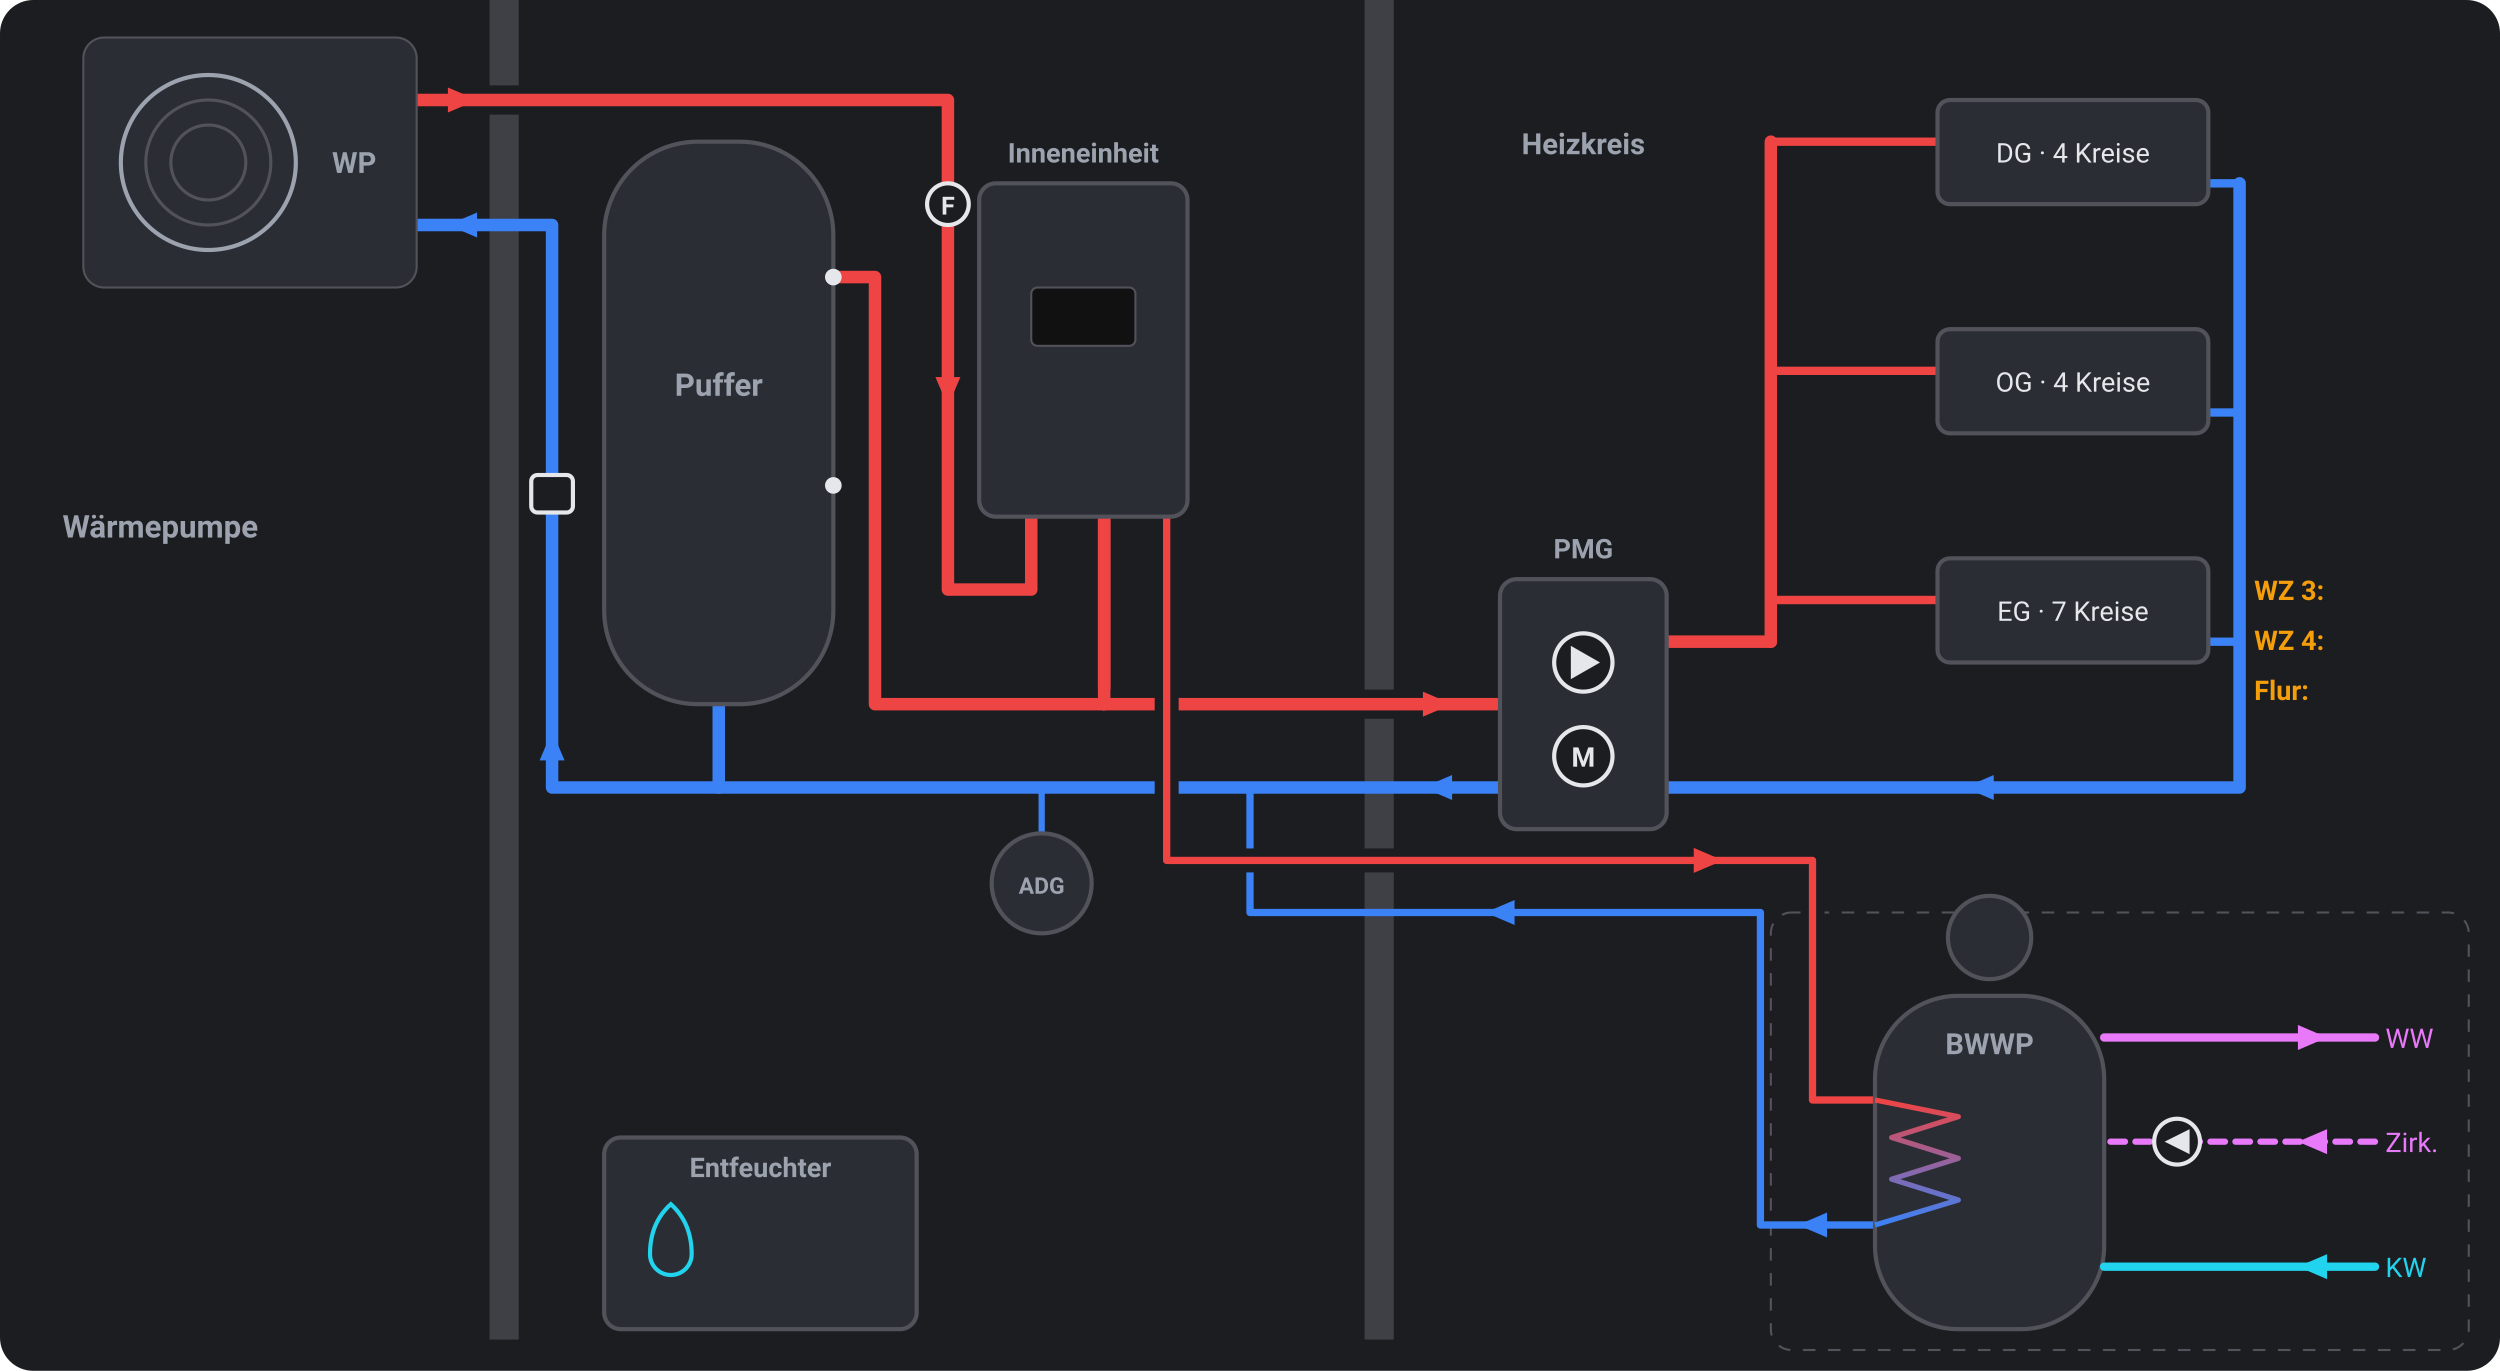
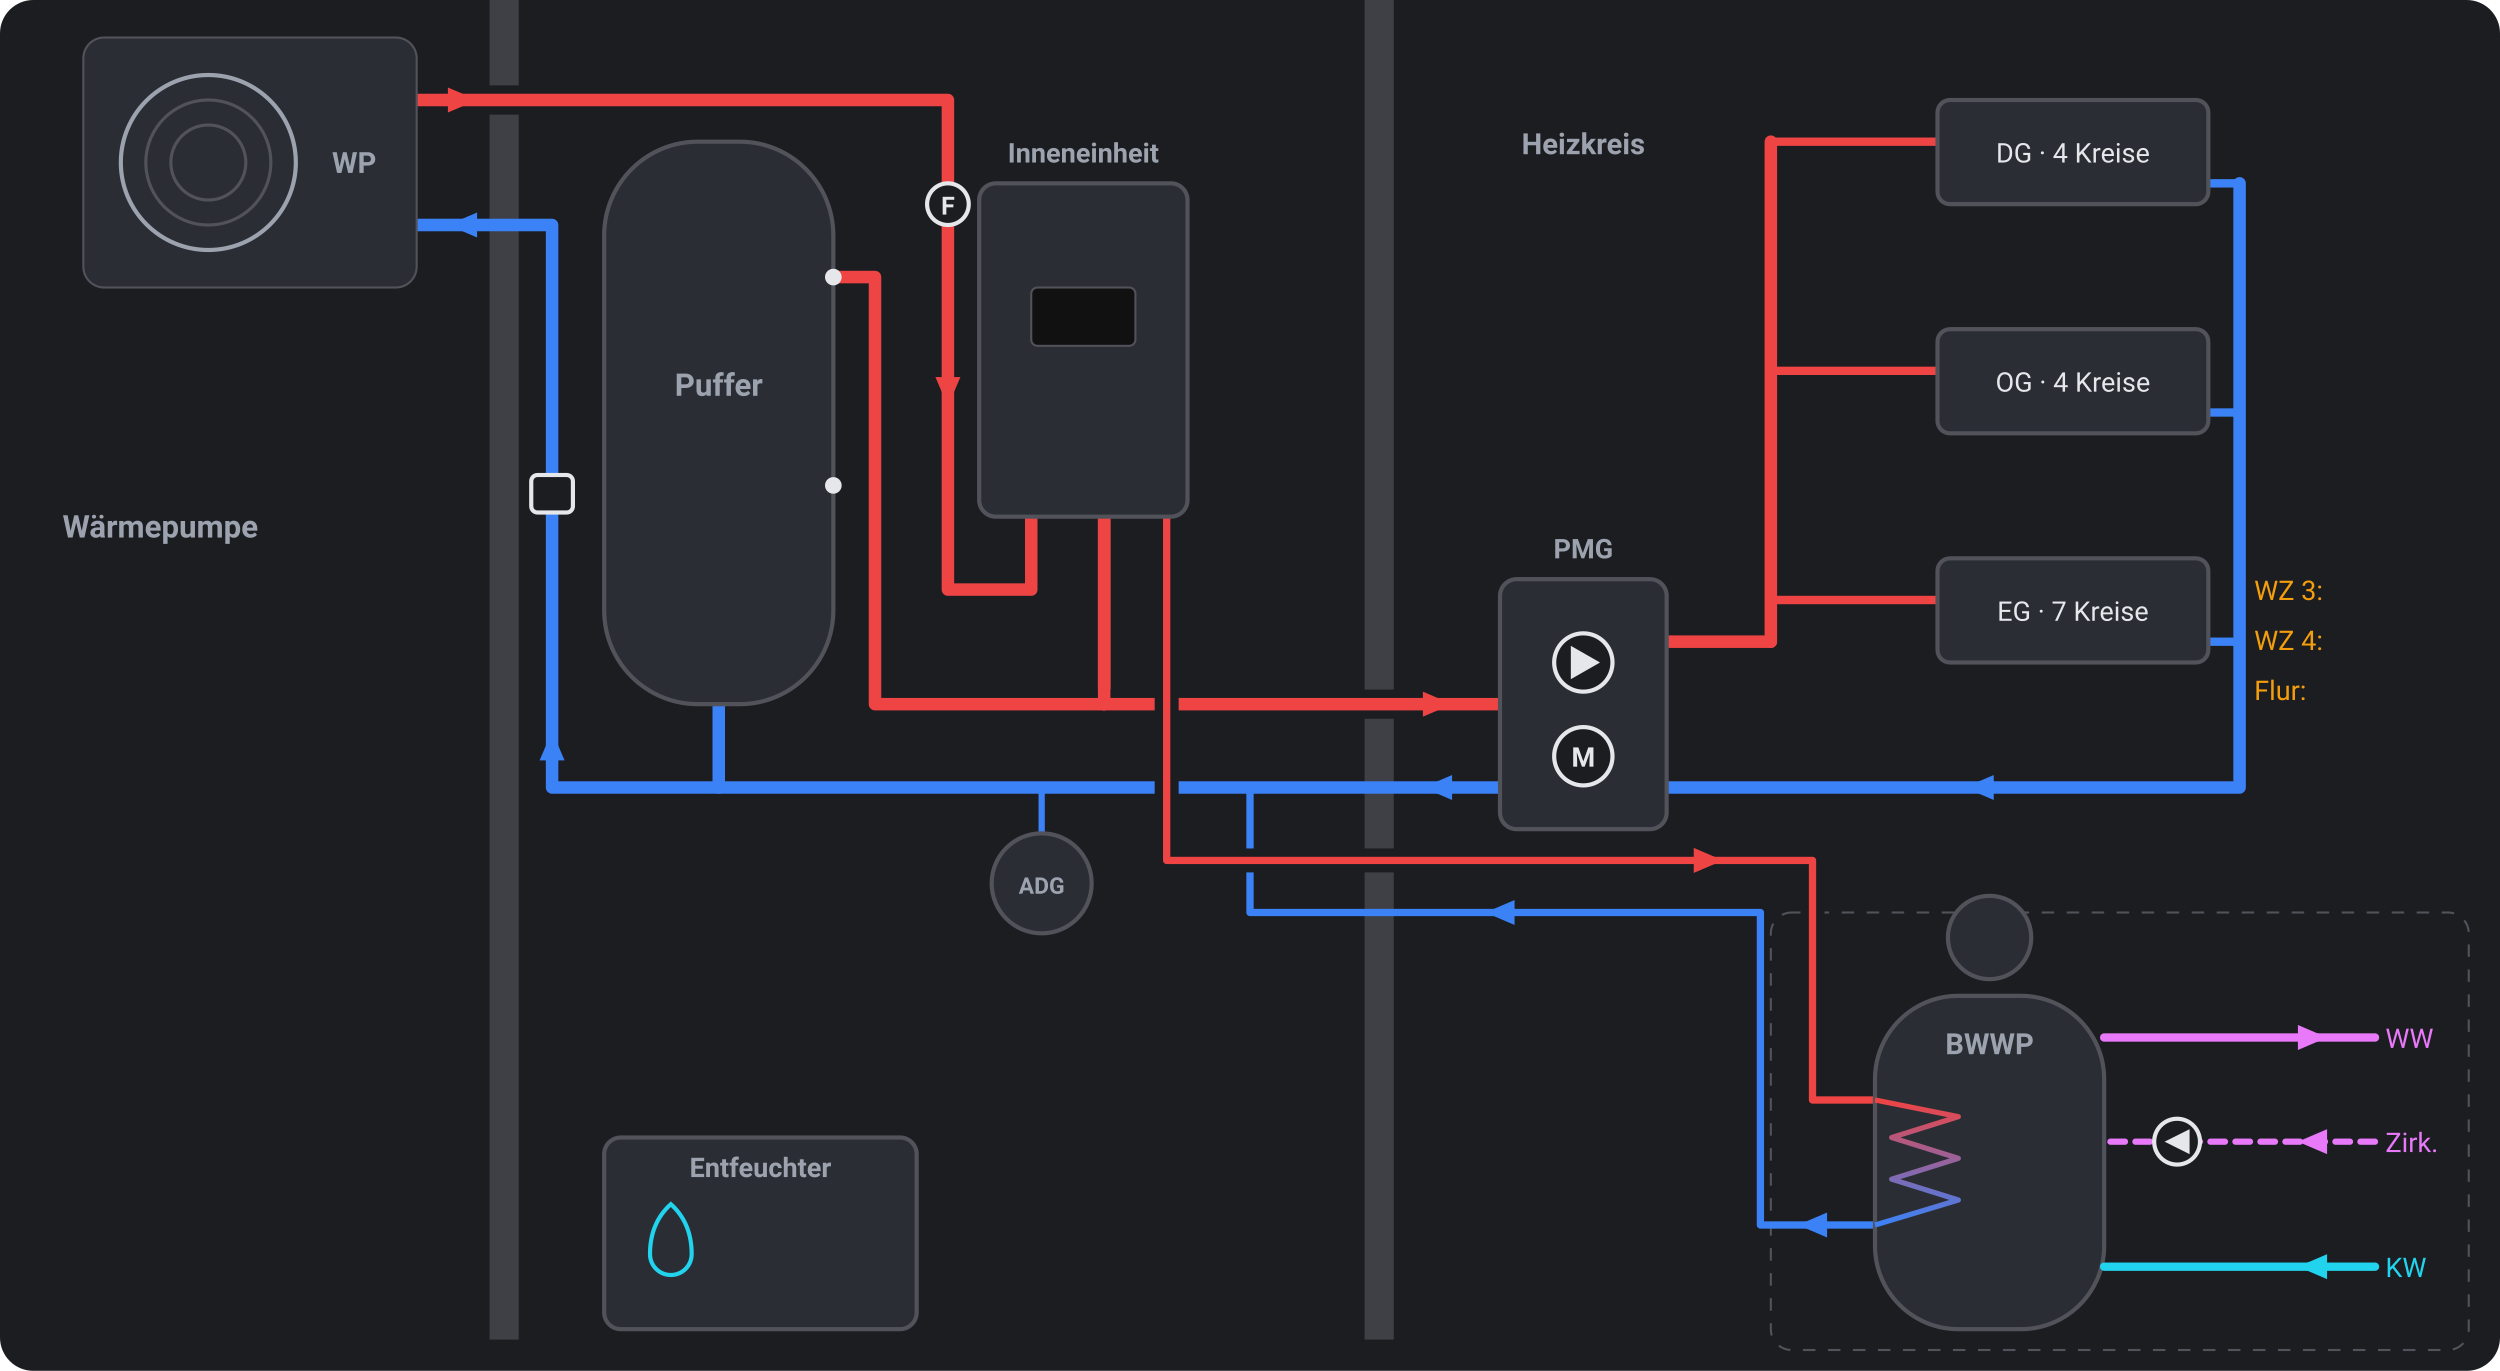
<svg xmlns="http://www.w3.org/2000/svg" viewBox="0 62 1200 658" width="1200" height="658">
  <rect y="62" width="1200" height="658" rx="16" fill="#1b1d21" />
  <rect x="235" y="62" width="14" height="643" fill="#3f3f46" />
  <rect x="655" y="62" width="14" height="643" fill="#3f3f46" />
  <rect x="850" y="500" width="335" height="210" rx="10" fill="none" stroke="#52525b" stroke-dasharray="6 6" />
  <path d="M720,440 H265 V170 H200" fill="none" stroke="#3b82f6" stroke-width="6" stroke-linejoin="round" stroke-linecap="round" />
  <path d="M345,400 V440" fill="none" stroke="#3b82f6" stroke-width="6" stroke-linejoin="round" stroke-linecap="round" />
  <path d="M900,650 H845 V500 H600 V440" fill="none" stroke="#3b82f6" stroke-width="3.5" stroke-linejoin="round" stroke-linecap="round" />
  <path d="M1075,150 V440 H800" fill="none" stroke="#3b82f6" stroke-width="6" stroke-linejoin="round" stroke-linecap="round" />
  <path d="M1060,150 H1075" fill="none" stroke="#3b82f6" stroke-width="4" stroke-linejoin="round" stroke-linecap="round" />
  <path d="M1060,260 H1075" fill="none" stroke="#3b82f6" stroke-width="4" stroke-linejoin="round" stroke-linecap="round" />
  <path d="M1060,370 H1075" fill="none" stroke="#3b82f6" stroke-width="4" stroke-linejoin="round" stroke-linecap="round" />
  <path d="M500,440 V462" fill="none" stroke="#3b82f6" stroke-width="3" stroke-linejoin="round" stroke-linecap="round" />
  <path d="M200,110 H455 V345 H495 V310" fill="none" stroke="#1b1d21" stroke-width="14" stroke-linejoin="round" />
  <path d="M200,110 H455 V345 H495 V310" fill="none" stroke="#ef4444" stroke-width="6" stroke-linejoin="round" stroke-linecap="round" />
  <path d="M530,310 V400" fill="none" stroke="#1b1d21" stroke-width="14" stroke-linejoin="round" />
  <path d="M530,310 V400" fill="none" stroke="#ef4444" stroke-width="6" stroke-linejoin="round" stroke-linecap="round" />
  <path d="M530,400 H420 V195 H400" fill="none" stroke="#1b1d21" stroke-width="14" stroke-linejoin="round" />
  <path d="M530,400 H420 V195 H400" fill="none" stroke="#ef4444" stroke-width="6" stroke-linejoin="round" stroke-linecap="round" />
  <path d="M530,400 H720" fill="none" stroke="#1b1d21" stroke-width="14" stroke-linejoin="round" />
  <path d="M530,400 H720" fill="none" stroke="#ef4444" stroke-width="6" stroke-linejoin="round" stroke-linecap="round" />
  <path d="M530,310 V400" fill="none" stroke="#ef4444" stroke-width="6" stroke-linejoin="round" stroke-linecap="round" />
  <path d="M560,310 V475 H870 V590 H900" fill="none" stroke="#1b1d21" stroke-width="11.5" stroke-linejoin="round" />
  <path d="M560,310 V475 H870 V590 H900" fill="none" stroke="#ef4444" stroke-width="3.5" stroke-linejoin="round" stroke-linecap="round" />
  <path d="M800,370 H850" fill="none" stroke="#ef4444" stroke-width="6" stroke-linejoin="round" stroke-linecap="round" />
  <path d="M850,130 V370" fill="none" stroke="#ef4444" stroke-width="6" stroke-linejoin="round" stroke-linecap="round" />
  <path d="M850,130 H930" fill="none" stroke="#ef4444" stroke-width="4" stroke-linejoin="round" stroke-linecap="round" />
  <path d="M850,240 H930" fill="none" stroke="#ef4444" stroke-width="4" stroke-linejoin="round" stroke-linecap="round" />
  <path d="M850,350 H930" fill="none" stroke="#ef4444" stroke-width="4" stroke-linejoin="round" stroke-linecap="round" />
  <polygon points="215,104 229,110 215,116" fill="#ef4444" />
  <polygon points="229,164 215,170 229,176" fill="#3b82f6" />
  <polygon points="259,427 265,413 271,427" fill="#3b82f6" />
  <polygon points="683,394 697,400 683,406" fill="#ef4444" />
  <polygon points="813,469 827,475 813,481" fill="#ef4444" />
  <polygon points="697,434 683,440 697,446" fill="#3b82f6" />
  <polygon points="957,434 943,440 957,446" fill="#3b82f6" />
  <polygon points="877,644 863,650 877,656" fill="#3b82f6" />
  <polygon points="727,494 713,500 727,506" fill="#3b82f6" />
  <polygon points="449,243 455,257 461,243" fill="#ef4444" />
  <rect x="40" y="80" width="160" height="120" rx="10" fill="#2a2d33" stroke="#52525b" />
  <circle cx="100" cy="140" r="42" fill="none" stroke="#9ca3af" stroke-width="2" />
  <circle cx="100" cy="140" r="30" fill="none" stroke="#52525b" stroke-width="1.5" />
  <circle cx="100" cy="140" r="18" fill="none" stroke="#52525b" stroke-width="1.5" />
  <text x="170" y="145" font-size="14" fill="#9ca3af" text-anchor="middle" font-weight="600" font-family="-apple-system,Segoe UI,Roboto,sans-serif">WP</text>
  <circle cx="455" cy="160" r="10" fill="#1b1d21" stroke="#e5e7eb" stroke-width="2" />
  <text x="455" y="165" font-size="12" fill="#e5e7eb" text-anchor="middle" font-weight="600" font-family="-apple-system,Segoe UI,Roboto,sans-serif">F</text>
  <rect x="255" y="290" width="20" height="18" rx="3" fill="#1b1d21" stroke="#e5e7eb" stroke-width="2" />
  <rect x="290" y="130" width="110" height="270" rx="45" fill="#2a2d33" stroke="#52525b" stroke-width="2" />
  <text x="345" y="252" font-size="15" fill="#9ca3af" text-anchor="middle" font-weight="600" font-family="-apple-system,Segoe UI,Roboto,sans-serif">Puffer</text>
  <circle cx="400" cy="195" r="4" fill="#e5e7eb" />
  <circle cx="400" cy="295" r="4" fill="#e5e7eb" />
  <rect x="470" y="150" width="100" height="160" rx="8" fill="#2a2d33" stroke="#52525b" stroke-width="2" />
  <rect x="495" y="200" width="50" height="28" rx="3" fill="#111" stroke="#52525b" />
  <text x="520" y="140" font-size="13" fill="#9ca3af" text-anchor="middle" font-weight="600" font-family="-apple-system,Segoe UI,Roboto,sans-serif">Inneneinheit</text>
  <circle cx="500" cy="486" r="24" fill="#2a2d33" stroke="#52525b" stroke-width="2" />
  <text x="500" y="491" font-size="11" fill="#9ca3af" text-anchor="middle" font-weight="600" font-family="-apple-system,Segoe UI,Roboto,sans-serif">ADG</text>
  <rect x="720" y="340" width="80" height="120" rx="8" fill="#2a2d33" stroke="#52525b" stroke-width="2" />
  <circle cx="760" cy="380" r="14" fill="#1b1d21" stroke="#e5e7eb" stroke-width="2" />
  <polygon points="754,372 754,388 768,380" fill="#e5e7eb" />
  <circle cx="760" cy="425" r="14" fill="#1b1d21" stroke="#e5e7eb" stroke-width="2" />
  <text x="760" y="430" font-size="13" fill="#e5e7eb" text-anchor="middle" font-weight="600" font-family="-apple-system,Segoe UI,Roboto,sans-serif">M</text>
  <text x="760" y="330" font-size="13" fill="#9ca3af" text-anchor="middle" font-weight="600" font-family="-apple-system,Segoe UI,Roboto,sans-serif">PMG</text>
  <rect x="930" y="110" width="130" height="50" rx="6" fill="#2a2d33" stroke="#52525b" stroke-width="2" />
  <text x="995" y="140" font-size="13" fill="#e5e7eb" text-anchor="middle" font-weight="normal" font-family="-apple-system,Segoe UI,Roboto,sans-serif">DG · 4 Kreise</text>
  <rect x="930" y="220" width="130" height="50" rx="6" fill="#2a2d33" stroke="#52525b" stroke-width="2" />
  <text x="995" y="250" font-size="13" fill="#e5e7eb" text-anchor="middle" font-weight="normal" font-family="-apple-system,Segoe UI,Roboto,sans-serif">OG · 4 Kreise</text>
  <rect x="930" y="330" width="130" height="50" rx="6" fill="#2a2d33" stroke="#52525b" stroke-width="2" />
  <text x="995" y="360" font-size="13" fill="#e5e7eb" text-anchor="middle" font-weight="normal" font-family="-apple-system,Segoe UI,Roboto,sans-serif">EG · 7 Kreise</text>
  <rect x="900" y="540" width="110" height="160" rx="40" fill="#2a2d33" stroke="#52525b" stroke-width="2" />
  <text x="955" y="568" font-size="14" fill="#9ca3af" text-anchor="middle" font-weight="600" font-family="-apple-system,Segoe UI,Roboto,sans-serif">BWWP</text>
  <circle cx="955" cy="512" r="20" fill="#2a2d33" stroke="#52525b" stroke-width="2" />
  <defs>
    <linearGradient id="wendel" gradientUnits="userSpaceOnUse" x1="0" y1="590" x2="0" y2="650">
      <stop offset="0" stop-color="#ef4444" />
      <stop offset="1" stop-color="#3b82f6" />
    </linearGradient>
  </defs>
  <polyline points="900,590 940,598 908,608 940,618 908,628 940,638 900,650" fill="none" stroke="url(#wendel)" stroke-width="2.5" stroke-linejoin="round" />
  <path d="M1010,560 H1140" fill="none" stroke="#e879f9" stroke-width="4" stroke-linejoin="round" stroke-linecap="round" />
  <path d="M1140,610 H1010" fill="none" stroke="#e879f9" stroke-width="3" stroke-linejoin="round" stroke-linecap="round" stroke-dasharray="7 5" />
  <path d="M1140,670 H1010" fill="none" stroke="#22d3ee" stroke-width="4" stroke-linejoin="round" stroke-linecap="round" />
  <polygon points="1103,554 1117,560 1103,566" fill="#e879f9" />
  <polygon points="1117,604 1103,610 1117,616" fill="#e879f9" />
  <polygon points="1117,664 1103,670 1117,676" fill="#22d3ee" />
  <text x="1145" y="565" font-size="13" fill="#e879f9" text-anchor="start" font-weight="normal" font-family="-apple-system,Segoe UI,Roboto,sans-serif">WW</text>
  <text x="1145" y="615" font-size="13" fill="#e879f9" text-anchor="start" font-weight="normal" font-family="-apple-system,Segoe UI,Roboto,sans-serif">Zirk.</text>
  <circle cx="1045" cy="610" r="11" fill="#1b1d21" stroke="#e5e7eb" stroke-width="2" />
  <polygon points="1051,604 1051,616 1039,610" fill="#e5e7eb" />
  <text x="1145" y="675" font-size="13" fill="#22d3ee" text-anchor="start" font-weight="normal" font-family="-apple-system,Segoe UI,Roboto,sans-serif">KW</text>
  <rect x="290" y="608" width="150" height="92" rx="8" fill="#2a2d33" stroke="#52525b" stroke-width="2" />
  <text x="365" y="627" font-size="13" fill="#9ca3af" text-anchor="middle" font-weight="600" font-family="-apple-system,Segoe UI,Roboto,sans-serif">Entfeuchter</text>
  <path d="M312,664 q0,-15 10,-24 q10,9 10,24 a10,10 0 0 1 -20,0 z" fill="none" stroke="#22d3ee" stroke-width="2" />
  <text x="30" y="320" font-size="15" fill="#9ca3af" text-anchor="start" font-weight="600" font-family="-apple-system,Segoe UI,Roboto,sans-serif">Wärmepumpe</text>
  <text x="760" y="136" font-size="14" fill="#9ca3af" text-anchor="middle" font-weight="600" font-family="-apple-system,Segoe UI,Roboto,sans-serif">Heizkreis</text>
-   <text x="1082" y="350" font-size="13" fill="#f59e0b" text-anchor="start" font-weight="600" font-family="-apple-system,Segoe UI,Roboto,sans-serif">WZ 3:</text>
-   <text x="1082" y="374" font-size="13" fill="#f59e0b" text-anchor="start" font-weight="600" font-family="-apple-system,Segoe UI,Roboto,sans-serif">WZ 4:</text>
-   <text x="1082" y="398" font-size="13" fill="#f59e0b" text-anchor="start" font-weight="600" font-family="-apple-system,Segoe UI,Roboto,sans-serif">Flur:</text>
+   <text x="1082" y="350" font-size="13" fill="#f59e0b" text-anchor="start" font-weight="normal" font-family="-apple-system,Segoe UI,Roboto,sans-serif">WZ 3:</text>
+   <text x="1082" y="374" font-size="13" fill="#f59e0b" text-anchor="start" font-weight="normal" font-family="-apple-system,Segoe UI,Roboto,sans-serif">WZ 4:</text>
+   <text x="1082" y="398" font-size="13" fill="#f59e0b" text-anchor="start" font-weight="normal" font-family="-apple-system,Segoe UI,Roboto,sans-serif">Flur:</text>
</svg>
